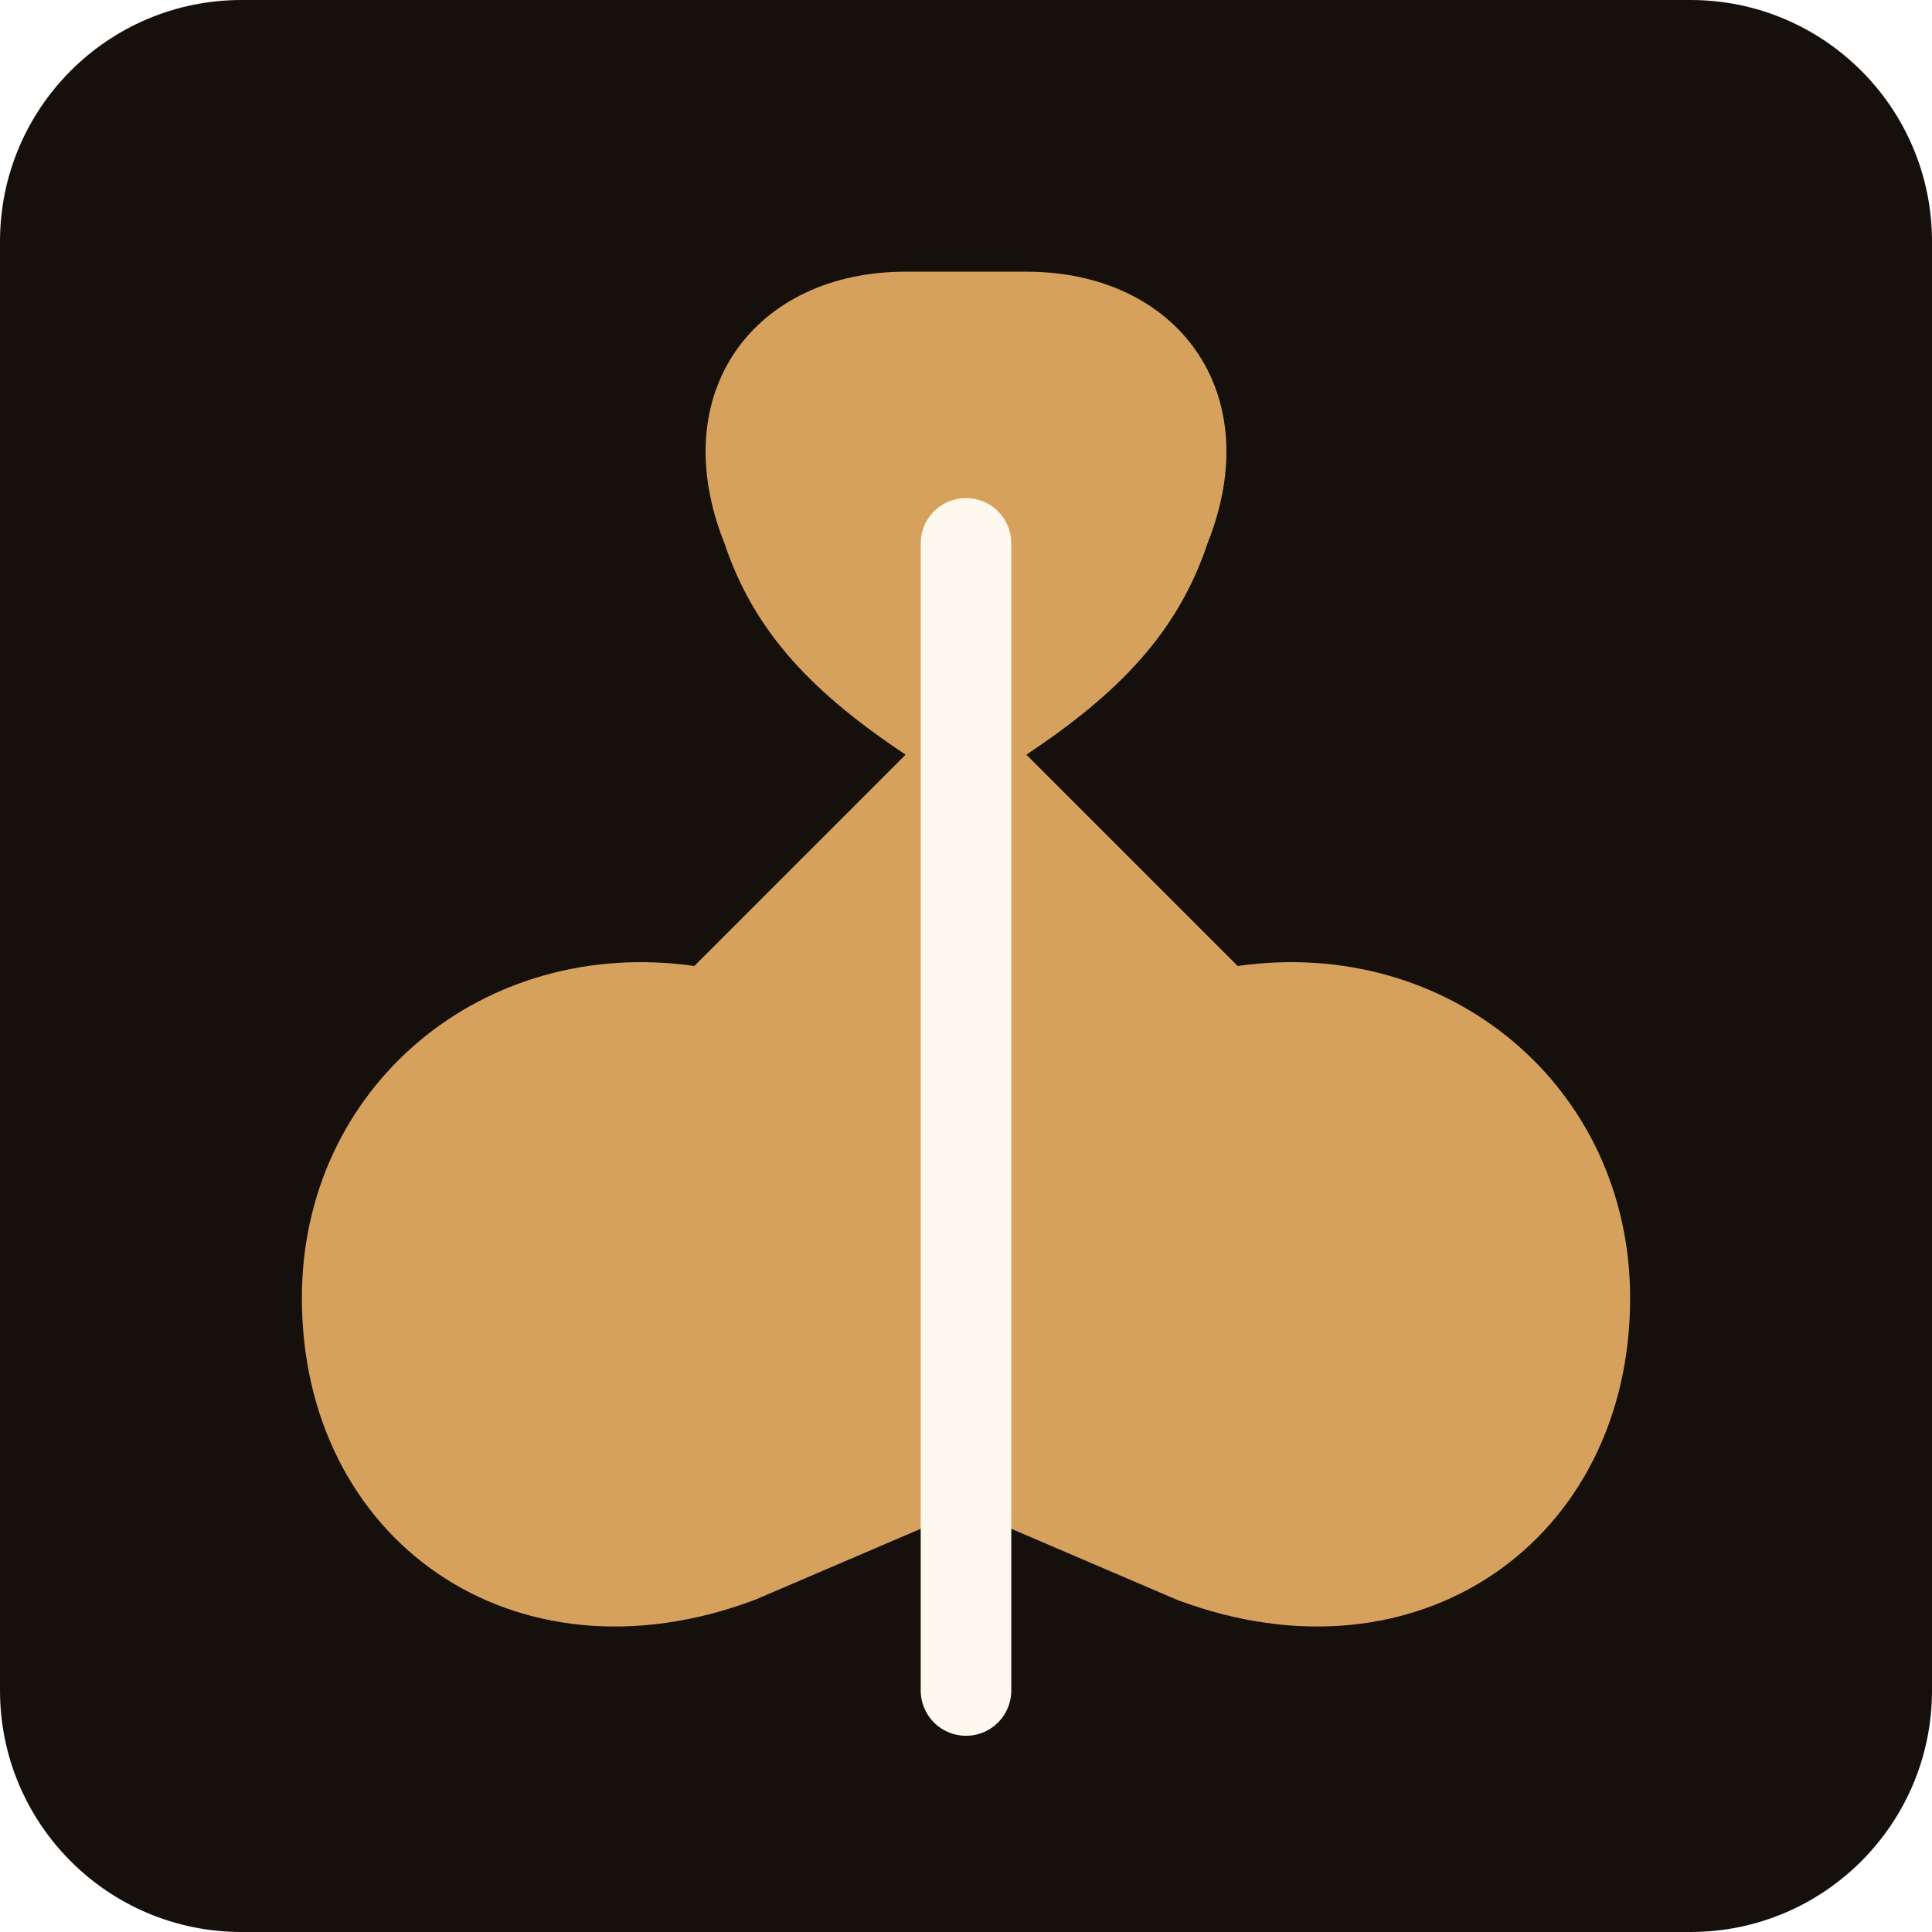
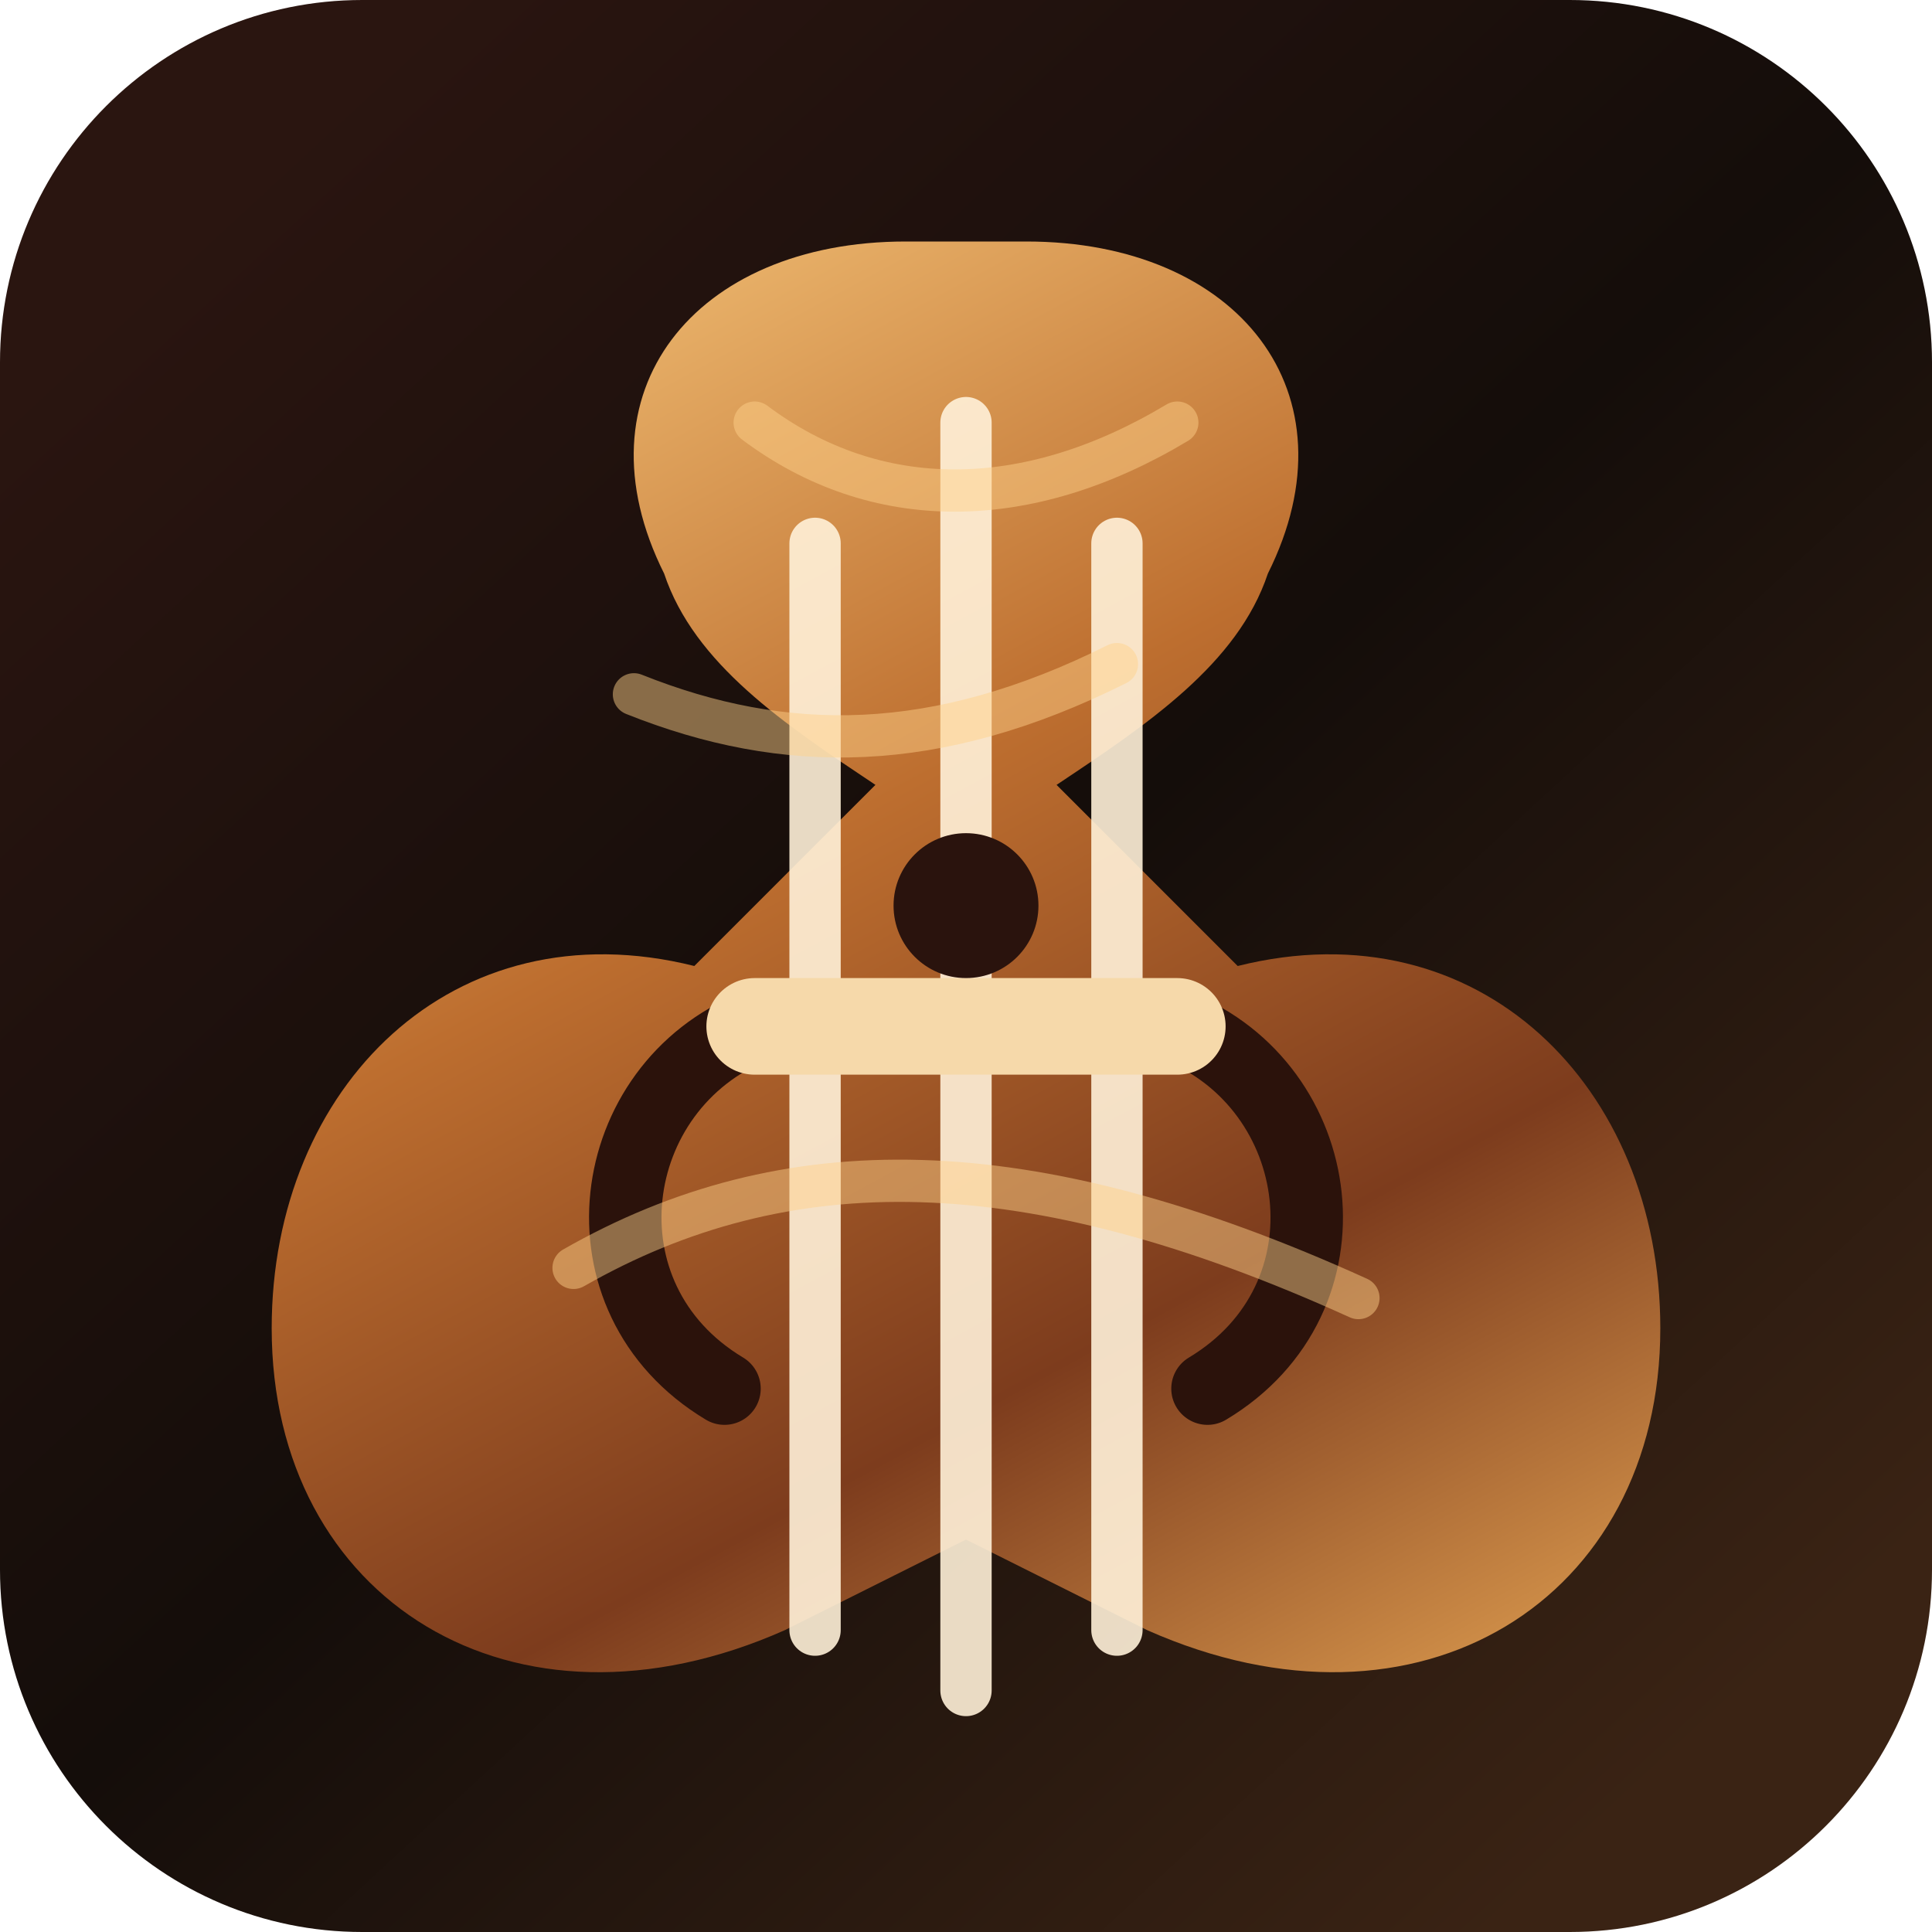
<svg xmlns="http://www.w3.org/2000/svg" viewBox="0 0 64 64">
-   <rect width="64" height="64" rx="8" fill="#16100d" />
-   <path d="M34 9c5 0 8 4 6 9-1 3-3 5-6 7l7 7c7-1 13 4 13 11 0 8-7 13-15 10l-7-3-7 3c-8 3-15-2-15-10 0-7 6-12 13-11l7-7c-3-2-5-4-6-7-2-5 1-9 6-9h4Z" fill="#d6a15d" />
-   <path d="M32 18v38" stroke="#fff8ee" stroke-width="3" stroke-linecap="round" />
+   <defs>
+     <linearGradient id="bg" x1="8" y1="6" x2="56" y2="58" gradientUnits="userSpaceOnUse">
+       <stop stop-color="#2a1510" />
+       <stop offset=".5" stop-color="#140d0a" />
+       <stop offset="1" stop-color="#3a2314" />
+     </linearGradient>
+     <linearGradient id="varnish" x1="18" y1="8" x2="45" y2="58" gradientUnits="userSpaceOnUse">
+       <stop stop-color="#f0bd73" />
+       <stop offset=".38" stop-color="#bd6e2f" />
+       <stop offset=".72" stop-color="#7d3c1d" />
+       <stop offset="1" stop-color="#d3924a" />
+     </linearGradient>
+   </defs>
+   <rect width="64" height="64" rx="12" fill="url(#bg)" />
+   <path d="M34 8c7 0 11 5 8 11-1 3-4 5-7 7l6 6c8-2 14 4 14 12 0 9-8 14-17 10l-6-3-6 3c-9 4-17-1-17-10 0-8 6-14 14-12l6-6c-3-2-6-4-7-7-3-6 1-11 8-11h4Z" fill="url(#varnish)" />
+   <path d="M32 14v42M27 18v36M37 18v36" stroke="#fff1d8" stroke-width="1.7" stroke-linecap="round" opacity=".9" />
+   <path d="M25 34c-5 2-6 9-1 12M39 34c5 2 6 9 1 12" fill="none" stroke="#2b120b" stroke-width="2.4" stroke-linecap="round" />
+   <path d="M21 23c5 2 10 2 16-1M19 42c7-4 15-4 26 1M25 14c4 3 9 3 14 0" fill="none" stroke="#ffd189" stroke-width="1.4" stroke-linecap="round" opacity=".48" />
+   <path d="M25 34h14" stroke="#f6d9aa" stroke-width="3.2" stroke-linecap="round" />
+   <circle cx="32" cy="30" r="2.4" fill="#2a130d" />
</svg>
